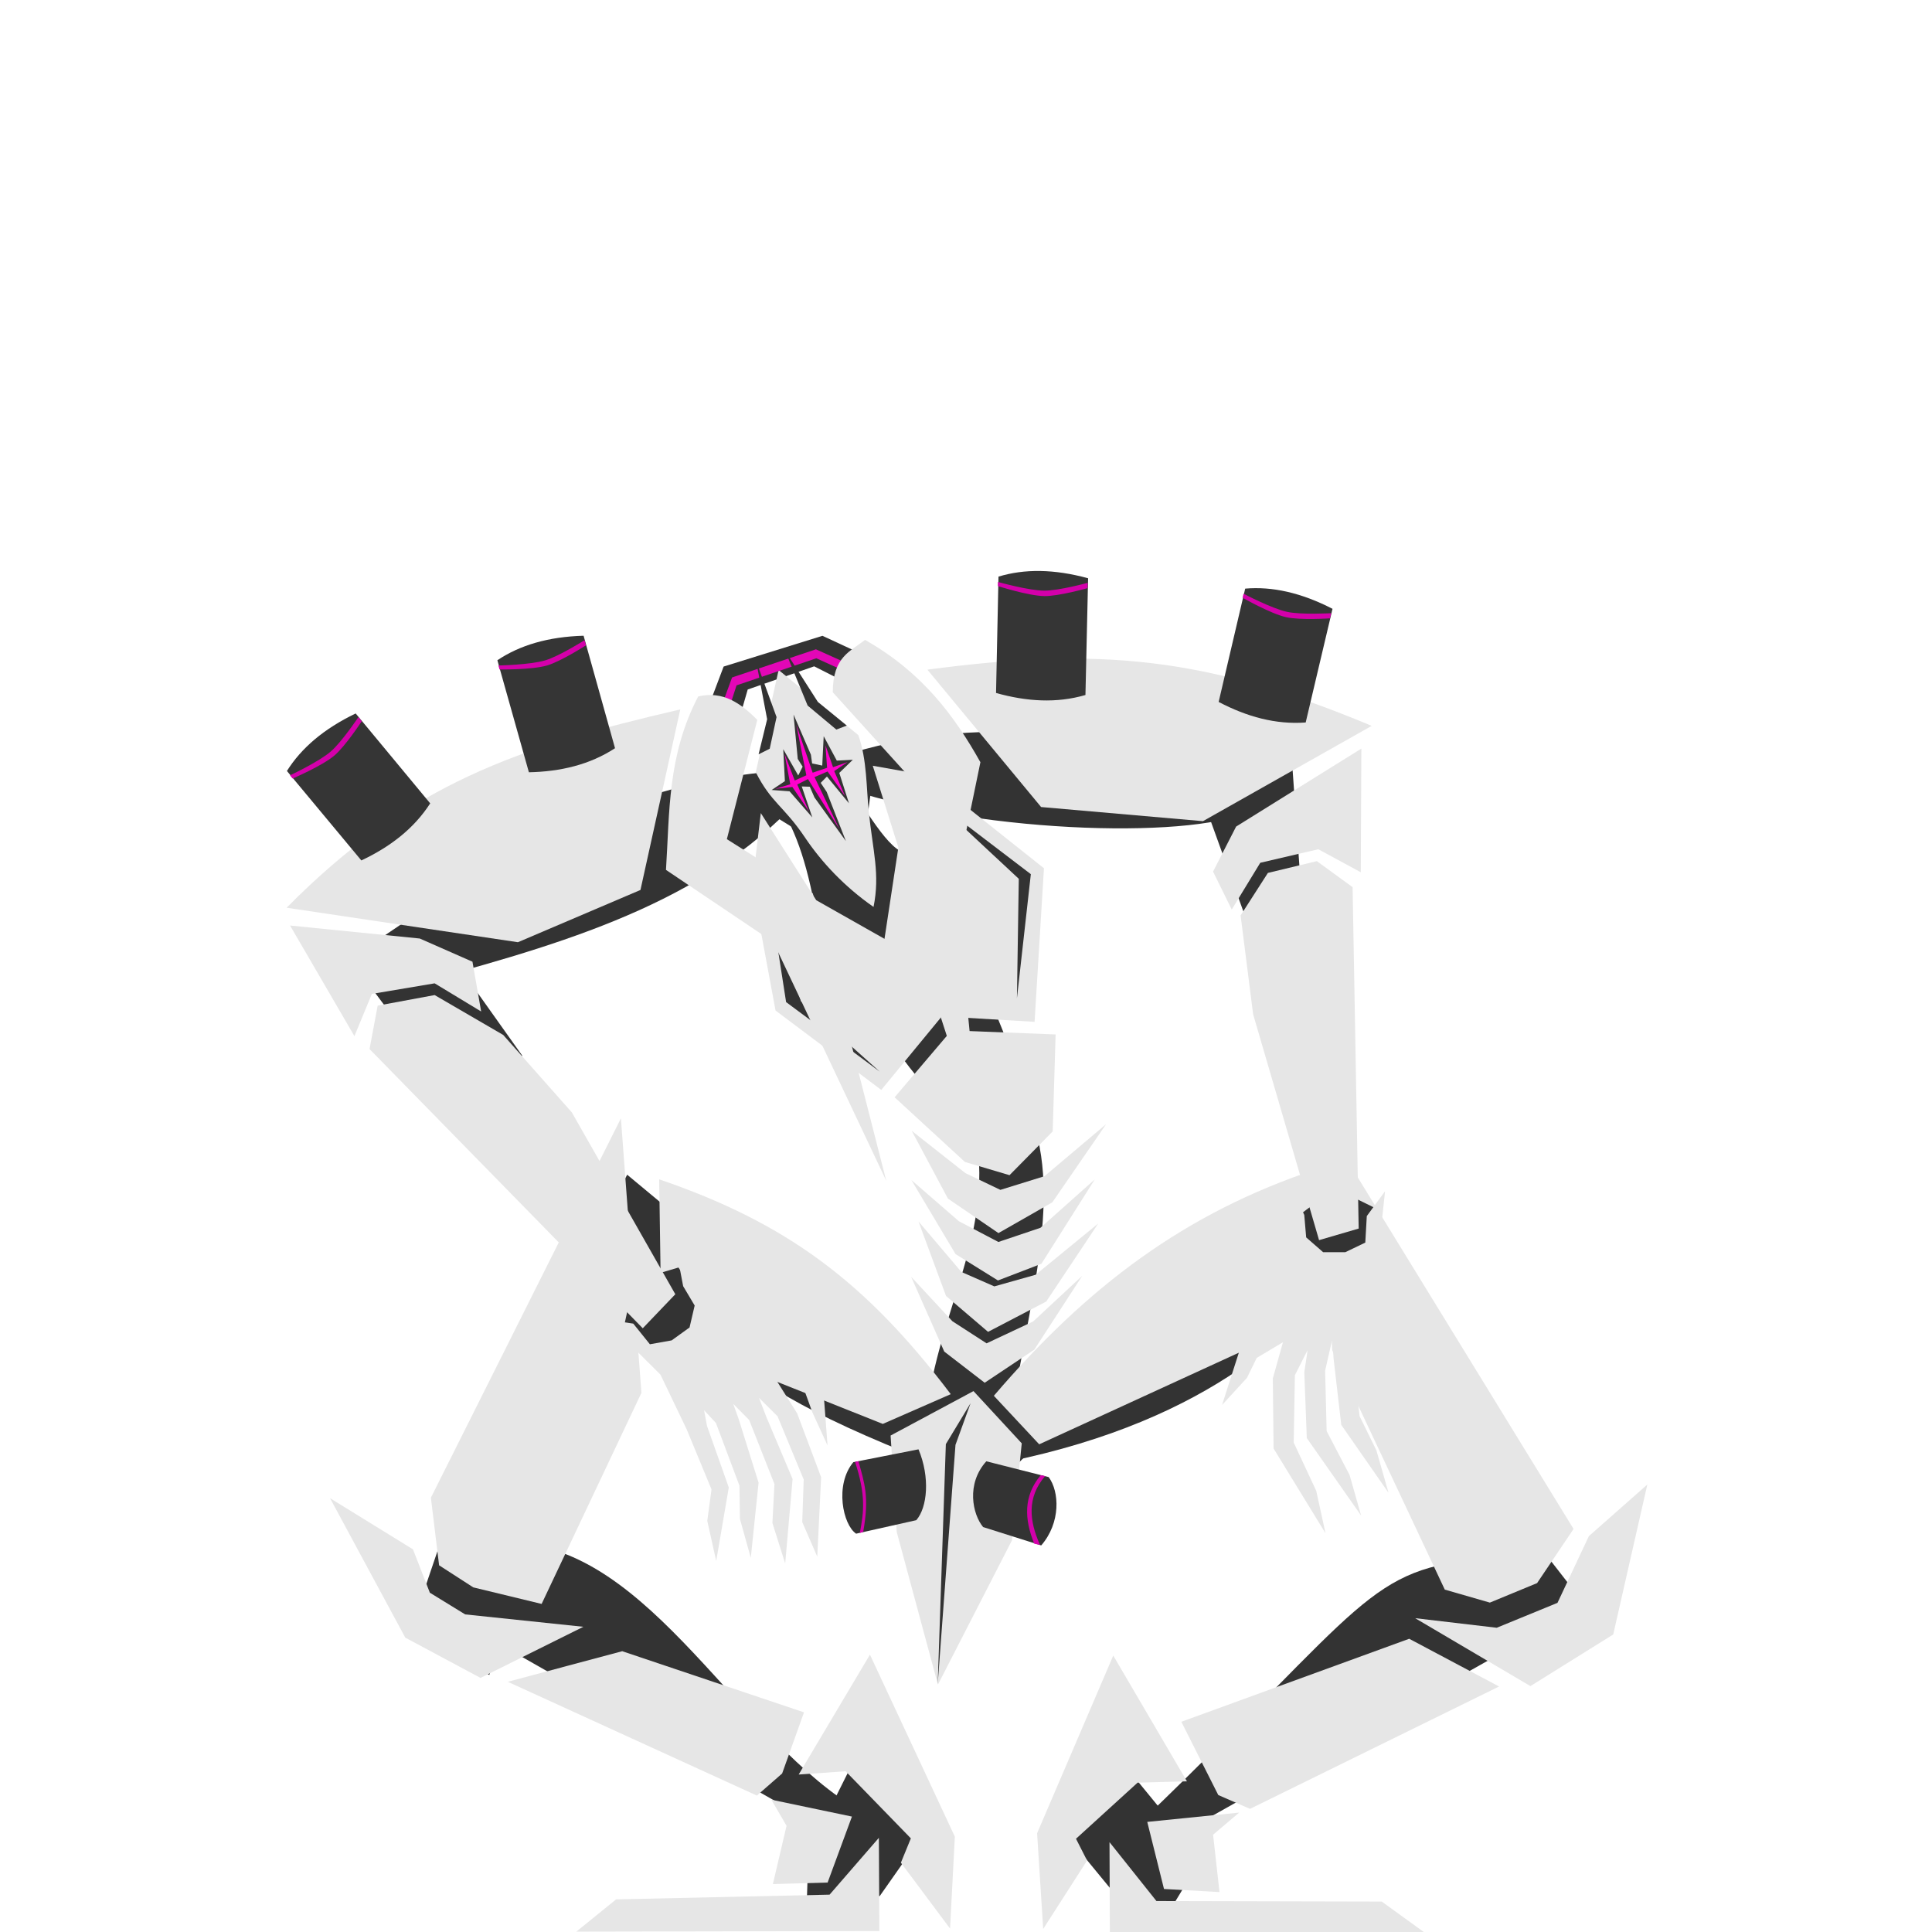
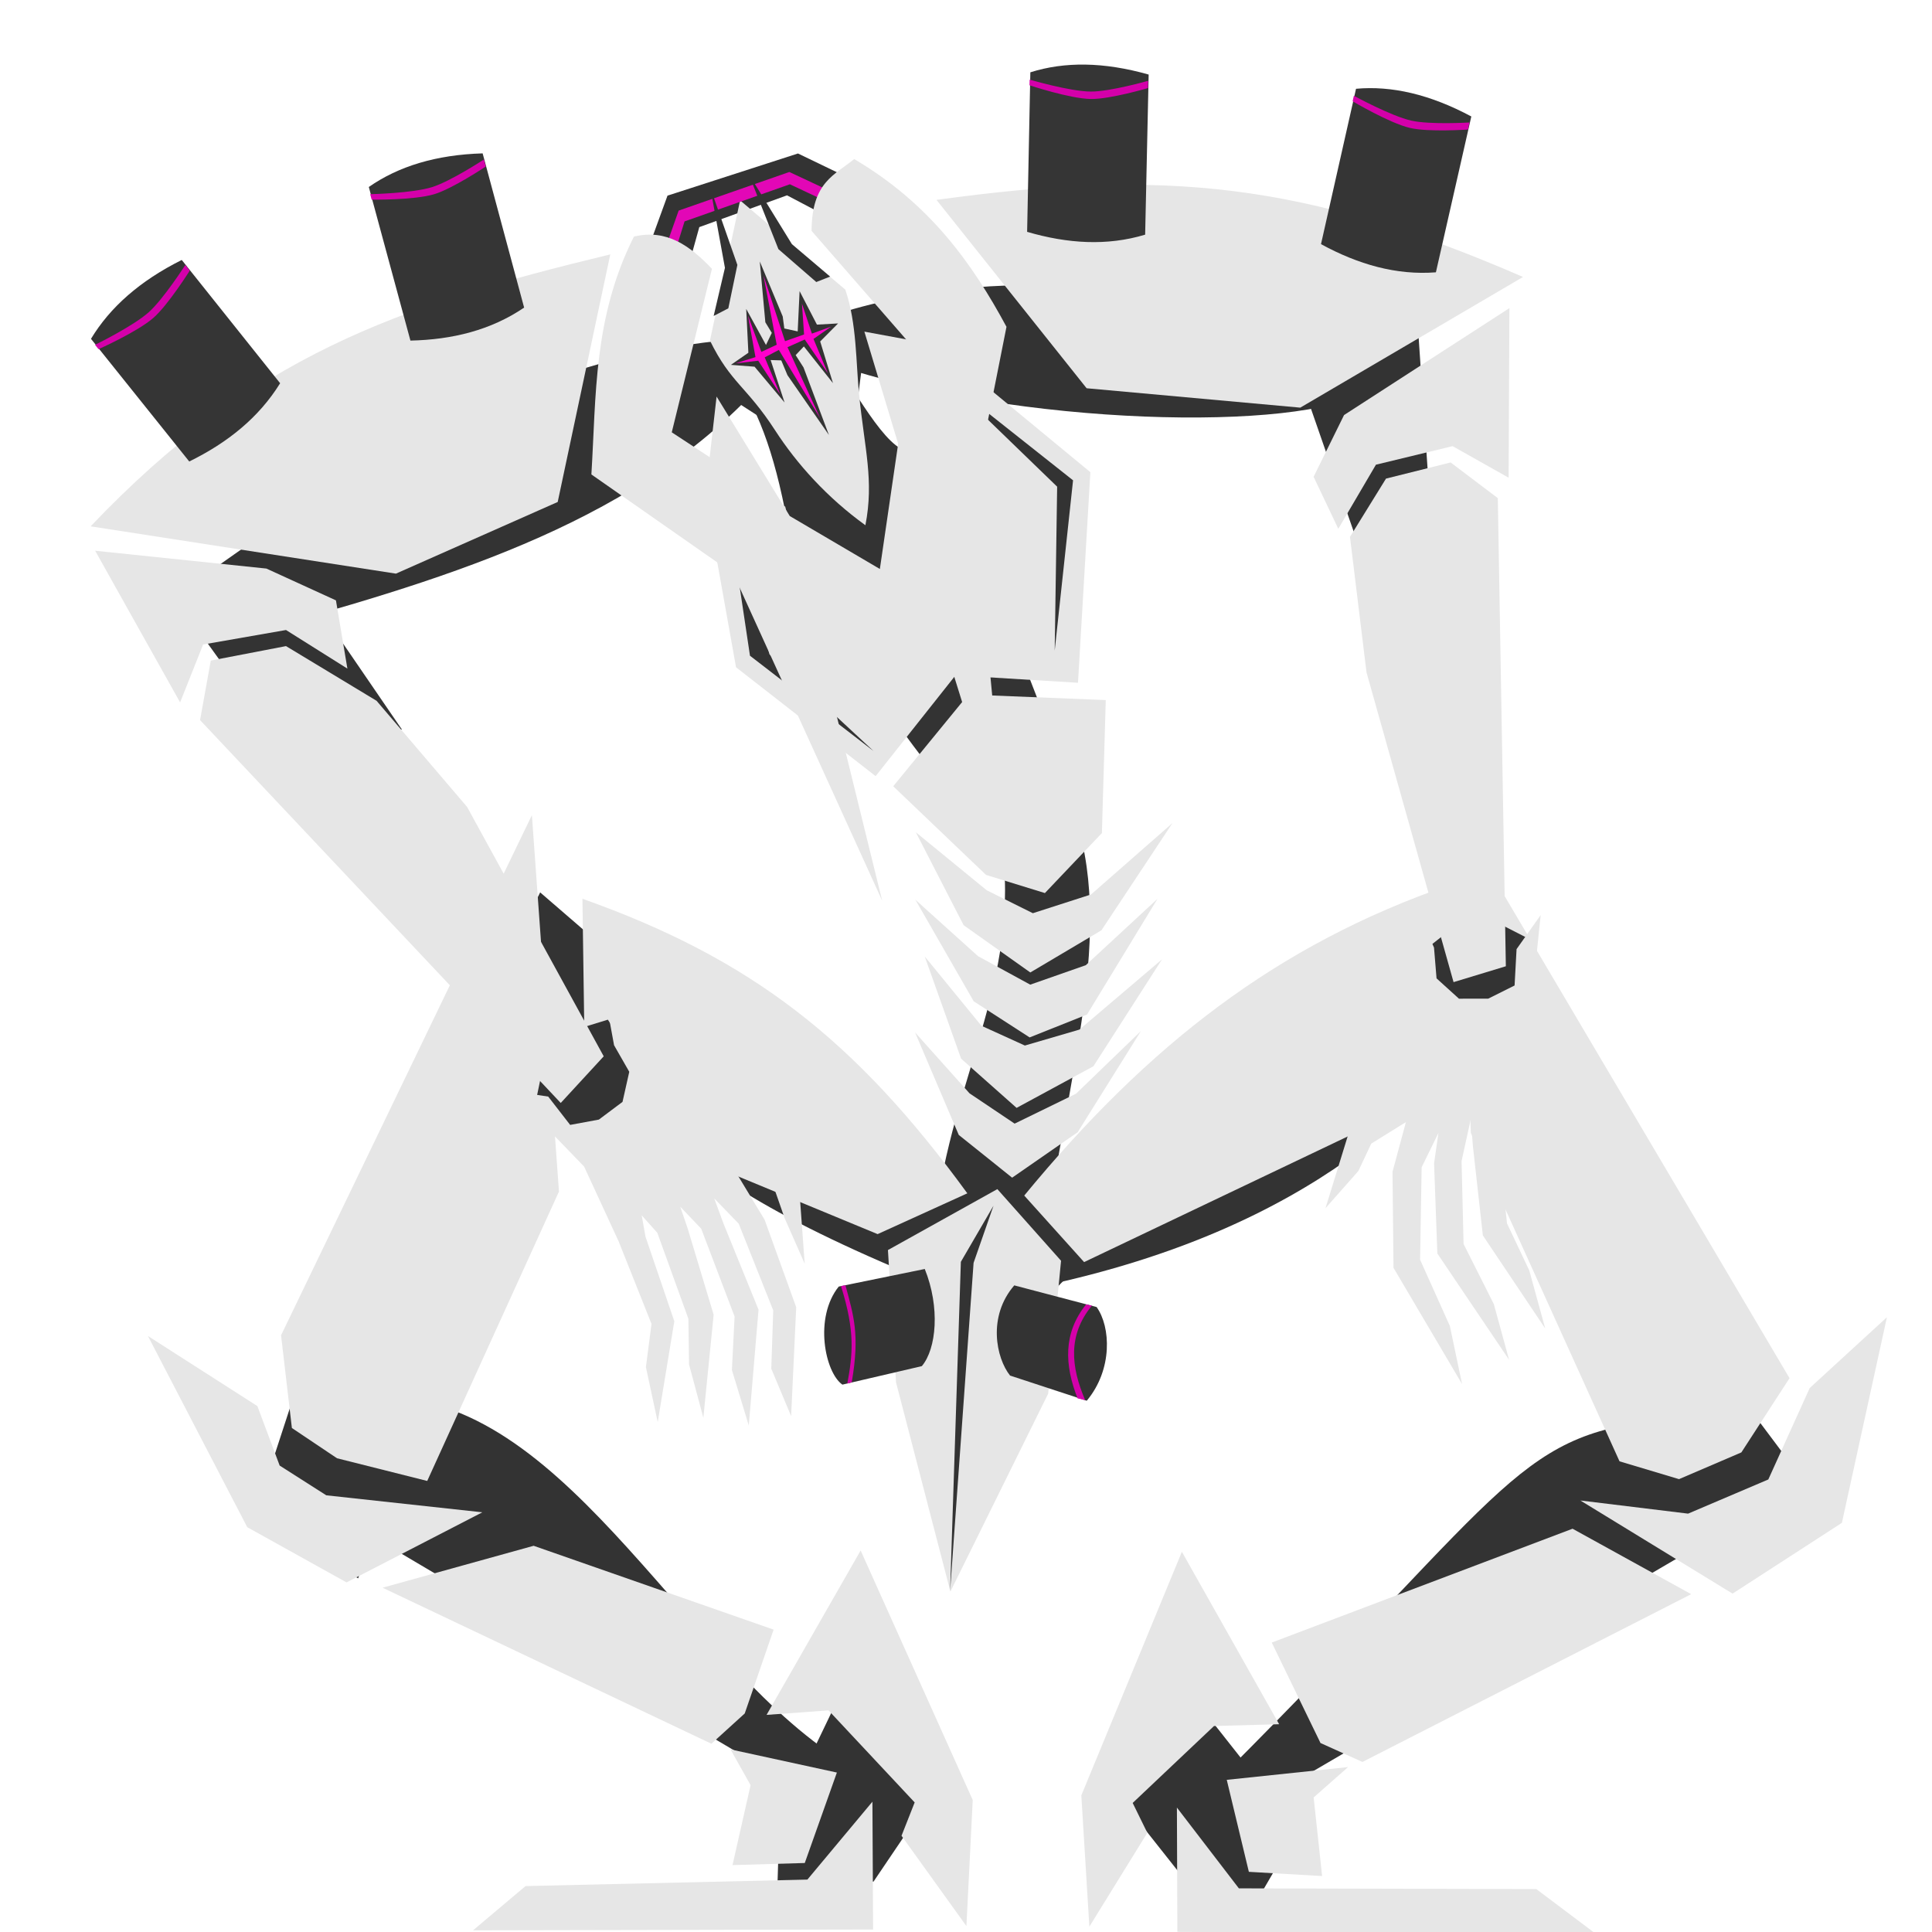
<svg xmlns="http://www.w3.org/2000/svg" width="1000mm" height="1000mm" viewBox="0 0 1000 1000" version="1.1" id="svg1">
  <defs id="defs1" />
  <g id="layer1" transform="translate(99.08821)">
-     <path style="fill:#333333;stroke-width:0.752" d="m 311.026,368.335 -17.452,49.012 52.708,32.758 7.469,-56 z" id="path1" />
-     <path style="fill:#333333;stroke-width:0.752" d="m 225.529,608.018 -22.921,44.584 37.602,27.549 22.575,-41.154 z" id="path1-0" />
-     <path style="fill:#333333;stroke-width:0.752" d="m 587.177,615.711 -22.921,44.584 37.602,27.549 22.575,-41.154 z" id="path1-0-9" />
-     <path style="fill:#333333;stroke-width:0.752" d="m 412.681,700.235 -49.186,32.911 27.874,59.975 55.325,-54.125 z" id="path1-9" />
-     <path style="fill:#333333;stroke-width:0.752" d="m 401.481,529.924 -16.789,46.131 37.602,27.549 22.575,-41.154 z" id="path1-7" />
-     <path style="fill:#333333;stroke-width:0.752" d="m 300.091,410.455 c 10.506,14.377 17.044,30.314 22.416,58.158 20.179,45.983 47.86,86.907 73.58,111.117 l 33.158,-19.74 C 417.963,524.532 405.138,494.24 366.87,440.491 356.657,434.796 344.125,410.05 331.127,393.317 Z" id="path2" />
-     <path style="fill:#333333;stroke-width:0.752" d="m 511.738,381.111 40.441,111.974 21.672,-39.677 -4.197,-59.213 z" id="path1-7-3" />
-     <path style="fill:#333333;stroke-width:0.752" d="m 340.459,408.593 c 71.631,23.73 183.863,25.598 208.272,10.419 l 1.313,-17.381 c -72.77,-22.207 -144.062,-33.115 -214.585,-9.966 z" id="path2-8" />
-     <path style="fill:#333333;stroke-width:0.752" d="m 129.063,797.802 -16.131,47.516 41.228,21.631 16.292,-44.072 z" id="path1-04" />
-     <path style="fill:#333333;stroke-width:0.752" d="m 341.532,914.008 -22.19,44.486 -0.756,23.773 37.656,-0.845 23.648,-33.686 z" id="path1-7-6" />
-     <path style="fill:#333333;stroke-width:0.752" d="m 155.09,848.496 184.415,104.997 7.703,-15.602 C 283.767,902.092 237.861,799.978 165.242,798.584 Z" id="path2-03" />
-     <path style="fill:#333333;stroke-width:0.752" d="m 405.151,582.217 c 11.605,55.44 -18.143,93.268 -25.019,151.194 l 43.482,6.9 c 7.884,-62.104 28.282,-118.342 10.4,-164.351 z" id="path2-0" />
-     <path style="fill:#333333;stroke-width:0.752" d="M 234.329,641.843 129.217,827.328 l 15.417,7.863 107.108,-191.545 z" id="path2-0-3" />
-     <path style="fill:#333333;stroke-width:0.755" d="m 598.809,648.214 106.129,185.485 -15.566,7.863 -108.145,-191.545 z" id="path2-0-3-8" />
-     <path style="fill:#333333;stroke-width:0.752" d="M 412.17,749.482 C 305.525,635.409 288.293,670.624 231.631,637.837 l -8.256,15.312 c 56.781,36.816 30.76,57.929 186.481,113.843 z" id="path2-0-9" />
-     <path style="fill:#333333;stroke-width:0.752" d="m 581.1,648.852 c -62.839,30.628 -128.967,22.882 -188.885,96.567 l 8.59,15.123 C 516.823,742.118 567.788,693.595 594.66,660.022 Z" id="path2-0-9-7" />
-     <path style="fill:#333333;stroke-width:0.752" d="m 451.073,947.613 31.779,38.656 25.379,-0.421 14.402,-23.812 -33.623,-41.033 z" id="path1-4" />
-     <path style="fill:#333333;stroke-width:0.752" d="m 659.747,829.076 31.78,38.656 39.781,-24.233 -28.784,-37 z" id="path1-7-1" />
-     <path style="fill:#333333;stroke-width:0.752" d="M 507.512,951.618 692.425,847.517 670.449,806.758 c -62.076,4.805 -62.094,23.58 -176.928,134.245 z" id="path2-3" />
-     <path style="fill:#e6e6e6;stroke-width:0.752" d="M 355.808,951.258 330.307,980.667 219.802,983.118 199.216,999.812 356.07,999.51 Z" id="path3" />
-     <path style="fill:#e6e6e6;stroke-width:0.752" d="m 341.872,940.258 -12.591,34.146 -28.329,0.794 7.082,-30.176 -7.869,-13.5 z" id="path4" />
-     <path style="fill:#e6e6e6;stroke-width:0.752" d="m 372.371,951.535 -5.156,12.591 25.444,34.092 2.479,-47.574 -43.95,-94.203 -36.881,62.053 24.291,-1.702 z" id="path5" />
-     <path style="fill:#e6e6e6;stroke-width:0.752" d="m 317.067,886.31 -11.326,31.649 -13.068,11.429 -128.937,-58.902 59.241,-15.824 21.872,7.357 z" id="path6" />
-     <path style="fill:#e6e6e6;stroke-width:0.752" d="m 202.863,842.023 -53.241,26.462 -38.937,-20.849 -38.937,-72.169 42.911,26.462 8.741,22.453 18.277,11.226 z" id="path7" />
-     <path style="fill:#e6e6e6;stroke-width:0.752" d="m 123.942,775.211 4.245,34.986 17.689,11.424 35.378,8.568 51.651,-109.241 -10.613,-142.085 z" id="path8" />
-     <path style="fill:#e6e6e6;stroke-width:0.752" d="m 242.107,610.424 1.198,80.976 114.541,45.613 35.172,-15.398 C 349.023,663.489 307.968,632.909 242.107,610.424 Z" id="path9" />
-     <path style="fill:#e6e6e6;stroke-width:0.752" d="m 404.787,720.028 -42.898,23.002 3.169,49.92 21.32,79.004 38.325,-74.696 5.063,-50.188 z" id="path10" />
-     <path style="fill:#e6e6e6;stroke-width:0.752" d="m 438.8,747.574 -23.473,-25.114 c 48.424,-56.649 99.066,-94.749 166.907,-117.251 l 0.953,76.11 z" id="path11" />
-     <path style="fill:#e6e6e6;stroke-width:0.752" d="m 586.191,580.919 4.243,117.891 58.294,123.968 23.33,6.726 24.441,-10.09 18.886,-28.027 z" id="path12" />
-     <path style="fill:#e6e6e6;stroke-width:0.752" d="m 633.387,837.566 42.226,4.959 31.453,-12.894 16.242,-34.528 30.262,-26.72 -17.653,77.617 -42.871,26.72 z" id="path13" />
-     <path style="fill:#e6e6e6;stroke-width:0.752" d="m 676.831,872.927 -46.516,-24.705 -117.943,42.969 19.116,37.921 16.437,7.15 z" id="path14" />
-     <path style="fill:#e6e6e6;stroke-width:0.752" d="m 475.368,1000.395 -0.18,-46.908 24.295,30.488 116.61,0.266 24.059,17.421 z" id="path15" />
-     <path style="fill:#e6e6e6;stroke-width:0.752" d="m 503.397,977.735 28.724,1.594 -3.322,-29.672 13.501,-11.458 -47.566,4.814 z" id="path16" />
-     <path style="fill:#e6e6e6;stroke-width:0.752" d="m 463.589,963.005 -22.726,35.422 -3.151,-49.541 39.424,-91.956 38.133,65.086 -25.534,0.676 -31.892,29.042 z" id="path17" />
-     <path style="fill:#333333;stroke-width:0.752" d="m 614.473,626.17 -22.685,-11.157 -19.787,15.006 3.528,49.763 36.713,-1.563 z" id="path1-7-5" />
-     <path style="fill:#333333;stroke-width:0.752" d="m 553.713,440.188 34.647,210.791 16.873,-3.734 -36.894,-216.761 z" id="path2-4" />
-     <path style="fill:#333333;stroke-width:0.752" d="M 171.36,546.579 118.232,471.853 81.991,496.389 114.648,540.122 Z" id="path1-7-5-9" />
-     <path style="fill:#333333;stroke-width:0.752" d="m 304.078,399.056 c -106.182,8.041 -175.763,69.898 -190.439,93.479 l 9.292,14.695 c 76.981,-20.658 148.132,-43.07 195.217,-97.666 z" id="path2-4-5" />
-     <path style="fill:#333333;stroke-width:0.752" d="m 252.077,656.066 -23.055,6.824 -5.523,25.525 40.452,41.265 21.79,-23.829 z" id="path1-7-5-9-7" />
-     <path style="fill:#333333;stroke-width:0.752" d="M 106.455,525.597 239.644,691.703 252.495,680.056 114.433,509.875 Z" id="path2-4-5-5" />
-     <path style="fill:#e6e6e6;stroke-width:0.752" d="m 410.584,715.709 -20.929,-16.139 -17.127,-38.684 21.343,22.982 17.692,11.438 24.092,-11.311 25.415,-23.626 -24.795,38.19 z" id="path18" />
-     <path style="fill:#e6e6e6;stroke-width:0.769" d="m 417.709,638.245 -26.142,-17.844 -18.741,-35.08 27.792,21.899 18.09,8.656 22.831,-7.083 31.895,-26.925 -27.839,40.457 z" id="path18-0" />
-     <path style="fill:#e6e6e6;stroke-width:0.752" d="m 423.431,608.272 -23.08,-6.855 -36.387,-33.46 29.434,-34.628 53.897,2.095 -1.514,50.196 z" id="path28" />
-     <path style="fill:#e6e6e6;stroke-width:0.752" d="m 412.328,689.362 -21.753,-18.58 -14.258,-38.568 22.213,26.149 17.043,7.466 21.379,-6.013 32.392,-26.52 -26.898,40.363 z" id="path18-8" />
-     <path style="fill:#333333;fill-opacity:1;stroke-width:1" d="m 266.121,369.723 16.477,5.643 5.332,-18.479 34.394,-11.993 17.38,8.803 8.803,-14.446 -21.894,-10.157 -51.152,15.915 z" id="path42" />
-     <path style="fill:#e6e6e6;stroke-width:0.752" d="m 303.922,346.793 41.243,33.684 c 4.538,12.598 4.169,27.705 5.409,39.567 2.156,20.615 5.908,32.424 2.479,49.381 -15.009,-10.433 -26.864,-23.126 -35.394,-35.811 -11.215,-16.676 -17.389,-17.814 -25.557,-33.9 z" id="path27" />
-     <path style="fill:#e6e6e6;stroke-width:0.752" d="m 417.45,662.762 -21.933,-13.636 -22.868,-38.339 24.553,21.306 20.475,10.751 21.774,-7.34 28.114,-25.046 -27.618,43.67 z" id="path18-8-2" />
-     <path style="fill:#e207b6;fill-opacity:1;stroke-width:1" d="m 274.531,365.118 5.3,-14.463 43.39,-14.574 17.665,7.949 -2.098,3.643 -15.347,-6.956 -41.292,14.022 -3.864,11.924 z" id="path43" />
-     <path style="fill:#e6e6e6;stroke-width:0.752" d="m 294.707,420.848 -4.415,37.312 12.04,64.887 54.726,41.089 31.334,-38.066 48.015,2.82 4.853,-79.485 -60.461,-48.048 -28.146,-5.012 13.245,42.324 -7.174,47.274 -35.32,-19.986 z" id="path29" />
-     <path style="fill:#333333;fill-opacity:1;stroke-width:1" d="m 427.273,516.765 0.96,-61.897 -42.224,-39.345 48.462,36.946 z" id="path45" />
-     <path style="fill:#333333;fill-opacity:1;stroke-width:1" d="m 356.26,554.671 -48.462,-35.986 -10.076,-64.776 17.753,64.296 z" id="path46" />
-     <path style="fill:#e6e6e6;stroke-width:0.752" d="m 292.889,372.625 -15.756,61.729 44.489,28.059 38.001,148.71 -58.391,-123.458 -55.611,-37.411 c 1.91,-29.737 0.741,-59.312 16.683,-89.787 12.883,-3.003 22.106,3.602 30.586,12.159 z" id="path19" />
-     <path style="fill:#e6e6e6;stroke-width:0.752" d="m 408.368,394.526 -13.035,63.268 12.891,131.603 -43.688,-134.862 11.911,-47.033 -44.489,-49.179 c 0.003,-18.569 9.314,-21.182 16.683,-27.123 29.541,16.731 46.275,39.283 59.726,63.327 z" id="path20" />
-     <path style="fill:#e6e6e6;stroke-width:0.752" d="M 253.027,367.187 232.413,460.646 168.981,487.694 49.274,469.841 C 112.766,405.603 169.066,386.662 253.027,367.187 Z" id="path21" />
-     <path style="fill:#e6e6e6;stroke-width:0.752" d="m 380.929,346.614 58.854,71.101 83.773,7.319 87.342,-49.327 C 524.976,339.782 469.84,334.82 380.929,346.614 Z" id="path22" />
-     <path style="fill:#e6e6e6;stroke-width:0.752" d="m 149.955,523.548 -24.071,-14.574 -32.496,5.465 -9.027,21.861 -33.313,-57.248 67.141,6.728 27.273,12.005 z" id="path23" />
-     <path style="fill:#e6e6e6;stroke-width:0.752" d="m 538.466,470.775 14.758,-24.205 30.052,-7 21.973,11.911 0.303,-64.009 -64.829,40.36 -11.938,23.307 z" id="path23-7" />
-     <path style="fill:#e6e6e6;stroke-width:0.752" d="m 125.884,515.047 -29.487,5.465 -4.212,22.468 141.417,144.527 16.85,-17.61 -53.558,-94.124 -35.505,-40.079 z" id="path24" />
-     <path style="fill:#e6e6e6;stroke-width:0.752" d="m 601.011,459.196 3.151,176.706 -20.503,5.991 -34.136,-116.95 -6.478,-51.122 14.127,-22.001 25.338,-6.094 z" id="path25" />
-     <path style="fill:#e6e6e6;stroke-width:0.752" d="m 228.685,685.096 8.609,10.692 11.257,-2.005 9.271,-6.682 2.649,-11.36 -5.96,-10.023 -3.311,-17.374 24.905,40.359 14.659,10.586 36.08,17.042 2.408,31.854 -7.893,-17.257 -3.845,-10.611 -15.792,-7.542 11.814,18.804 12.39,33.044 -1.995,41.094 -7.78,-17.894 0.76,-22.037 -13.532,-32.711 -9.6,-9.544 3.698,9.655 13.678,32.36 -3.827,43.708 -6.617,-20.942 1.059,-20.176 -13.088,-33.16 -8.237,-8.323 2.856,8.01 10.253,32.767 -4.038,38.909 -5.616,-20.15 -0.249,-17.198 -12.181,-32.468 -6.129,-6.603 1.485,8.05 11.306,31.94 -6.512,38.054 -4.627,-20.758 2.197,-16.289 -12.882,-31.15 -13.54,-28.25 -28.644,-28.532 z" id="path26" />
-     <path style="fill:#e6e6e6;stroke-width:0.753" d="m 608.36,629.437 -0.775,13.727 -10.347,4.972 -11.459,0.01 -8.792,-7.67 -0.994,-11.631 -7.445,-16.046 1.922,39.797 -4.43,24.757 -22.841,19.449 -9.75,30.422 12.891,-14.053 5.045,-10.316 13.595,-8.128 -5.259,18.774 0.391,36.235 26.882,43.885 -4.794,-21.954 -11.668,-24.998 0.611,-34.884 6.593,-12.982 -1.719,11.501 1.287,34.029 28.122,40.12 -5.976,-21.011 -11.866,-22.706 -0.789,-31.287 3.634,-15.928 0.801,10.188 3.914,33.797 24.462,35.149 -6.26,-21.922 -8.74,-17.788 -3.434,-32.295 3.477,-13.331 1.942,9.417 3.708,32.404 24.845,34.343 -6.887,-22.512 -8.361,-16.137 -2.134,-31.259 -3.919,-40.026 3.967,-36.965 z" id="path26-80" />
-     <path style="fill:#333333;stroke-width:0.901" d="m 300.315,408.89 6.853,-4.577 -0.847,-16.535 7.751,13.606 2.277,-4.564 -2.526,-4.003 -2.176,-22.953 8.986,20.754 0.629,4.542 5.243,1.098 0.749,-15.203 6.793,12.645 8.288,-0.448 -7.013,6.803 5.014,15.734 -11.405,-13.859 -3.221,3.282 3.08,4.643 9.957,25.501 -16.26,-22.581 -2.422,-5.574 -4.166,-0.129 5.459,16.019 -11.765,-13.51 z" id="path30-5" />
-     <path style="fill:#ff00cc;stroke-width:0.769" d="m 302.211,408.297 7.742,-2.335 -2.94,-15.661 5.256,13.696 6.008,-2.709 -5.175,-26.094 8.443,24.747 7.462,-2.528 -0.822,-11.596 3.891,11.273 7.521,-2.629 -6.901,4.639 5.601,12.909 -9.036,-12.698 -6.753,2.91 12.812,26.808 -16.202,-25.779 -5.542,2.8 6.026,13.91 -8.567,-12.641 z" id="path30" />
-     <path style="fill:#333333;stroke-width:1.064" d="m 411.426,756.364 32.269,8.17 c 5.552,7.413 6.398,23.579 -3.856,35.375 l -30.072,-9.504 c -5.473,-6.611 -8.878,-22.342 1.659,-34.042 z" id="path35" />
-     <path style="fill:#333333;stroke-width:1.101" d="m 376.329,750.174 -33.732,6.636 c -9.781,11.719 -5.415,32.432 1.442,37.02 l 31.137,-6.985 c 5.761,-6.571 7.209,-22.219 1.153,-36.671 z" id="path36" />
-     <path style="fill:#d400aa;fill-opacity:1;stroke-width:1.101" d="m 343.488,756.642 c 5.66,17.327 4.538,25.869 2.484,36.774 l 1.725,-0.481 c 3.272,-18.135 0.675,-25.273 -2.469,-36.632 z" id="path37" />
-     <path style="fill:#d400aa;fill-opacity:1;stroke-width:1.087" d="m 441.852,764.022 c -9.527,11.123 -8.197,23.202 -2.628,35.656 l -2.977,-0.659 c -5.185,-12.657 -5.677,-24.698 3.361,-35.489 z" id="path38" />
-     <path style="fill:#333333;stroke-width:1" d="m 390.481,747.471 12.805,-21.189 -7.817,21.573 -9.197,123.737 z" id="path39" />
-     <path style="fill:#333333;fill-opacity:1;stroke-width:1" d="m 299.312,387.549 3.543,-16.388 -10.63,-29.232 5.758,30.34 -4.429,18.159 z" id="path40" />
-     <path style="fill:#333333;fill-opacity:1;stroke-width:1" d="m 339.217,375.564 -14.979,-12.24 -16.959,-26.505 11.667,28.388 14.843,12.412 z" id="path41" />
-     <path style="fill:#333333;fill-opacity:0.987;stroke-width:1" d="m 49.42,399.06 38.527,46.304 c 14.882,-7.024 27.207,-16.451 35.635,-29.54 L 85.006,369.288 c -16.443,7.905 -28.143,17.901 -35.586,29.771 z" id="path47" />
-     <path style="fill:#d400aa;fill-opacity:1;stroke-width:1" d="m 51.018,401.322 c 0,0 14.9,-7.004 21.06,-12.313 5.772,-4.974 14.325,-17.812 14.325,-17.812 l 1.75,2.111 c 0,0 -8.44,12.919 -14.191,17.78 -6.321,5.343 -21.583,11.875 -21.583,11.875 z" id="path48" />
-     <path style="fill:#333333;fill-opacity:0.987;stroke-width:1" d="m 158.351,341.743 16.317,57.984 c 16.453,-0.351 31.549,-3.938 44.579,-12.457 l -16.268,-58.215 c -18.238,0.519 -32.994,4.88 -44.629,12.688 z" id="path47-9" />
-     <path style="fill:#d400aa;fill-opacity:1;stroke-width:1" d="m 158.889,344.459 c 0,0 16.461,-0.326 24.249,-2.663 7.297,-2.19 20.339,-10.429 20.339,-10.429 l 0.738,2.641 c 0,0 -12.972,8.359 -20.204,10.455 -7.949,2.304 -24.549,2.05 -24.549,2.05 z" id="path48-0" />
-     <path style="fill:#333333;fill-opacity:0.987;stroke-width:1" d="m 417.724,298.457 -1.262,60.223 c 15.843,4.452 31.33,5.413 46.275,1.054 l 1.377,-60.429 c -17.599,-4.81 -32.987,-4.932 -46.389,-0.848 z" id="path47-9-9" />
-     <path style="fill:#d400aa;fill-opacity:1;stroke-width:1" d="m 417.448,301.213 c 0,0 15.843,4.479 23.975,4.508 7.619,0.028 22.494,-4.059 22.494,-4.059 l -0.062,2.742 c 0,0 -14.843,4.223 -22.372,4.124 -8.276,-0.109 -24.083,-5.182 -24.083,-5.182 z" id="path48-0-7" />
-     <path style="fill:#333333;fill-opacity:0.987;stroke-width:1" d="M 545.416,304.669 531.684,363.319 c 14.574,7.643 29.525,11.797 45.049,10.634 l 13.886,-58.828 c -16.218,-8.358 -31.245,-11.67 -45.204,-10.456 z" id="path47-9-9-8" />
-     <path style="fill:#d400aa;fill-opacity:1;stroke-width:1" d="m 544.574,307.307 c 0,0 14.569,7.669 22.518,9.385 7.447,1.608 22.847,0.697 22.847,0.697 l -0.63,2.669 c 0,0 -15.396,1.051 -22.741,-0.609 -8.073,-1.824 -22.483,-10.067 -22.483,-10.067 z" id="path48-0-7-6" />
+     <path style="fill:#333333;stroke-width:1.011" d="m 293.361,133.248 -23.039,67.204 69.582,44.918 9.86,-76.787 z" id="path1" />
+     <path style="fill:#333333;stroke-width:1.011" d="m 180.493,461.899 -30.259,61.133 49.639,37.775 29.802,-56.431 z" id="path1-0" />
+     <path style="fill:#333333;stroke-width:1.011" d="m 657.917,472.448 -30.259,61.133 49.639,37.775 29.802,-56.431 z" id="path1-0-9" />
+     <path style="fill:#333333;stroke-width:1.011" d="m 427.559,588.347 -64.933,45.127 36.797,82.237 73.037,-74.216 z" id="path1-9" />
+     <path style="fill:#333333;stroke-width:1.011" d="m 412.774,354.818 -22.164,63.254 49.639,37.775 29.802,-56.431 z" id="path1-7" />
+     <path style="fill:#333333;stroke-width:1.011" d="m 278.924,191.002 c 13.869,19.714 22.5,41.567 29.592,79.746 26.64,63.052 63.182,119.166 97.135,152.363 l 43.773,-27.067 c -14.893,-48.621 -31.823,-90.157 -82.343,-163.858 -13.482,-7.809 -30.026,-41.74 -47.186,-64.684 z" id="path2" />
+     <path style="fill:#333333;stroke-width:1.011" d="m 558.327,150.766 53.388,153.539 28.61,-54.406 -5.541,-81.192 z" id="path1-7-3" />
+     <path style="fill:#333333;stroke-width:1.011" d="m 332.216,188.449 c 94.563,32.539 242.725,35.099 274.947,14.286 l 1.734,-23.833 C 512.831,148.453 418.717,133.496 325.617,165.238 Z" id="path2-8" />
+     <path style="fill:#333333;stroke-width:1.011" d="m 53.145,722.13 -21.295,65.153 54.426,29.66 21.507,-60.432 z" id="path1-04" />
+     <path style="fill:#333333;stroke-width:1.011" d="m 333.633,881.471 -29.293,61 -0.998,32.598 49.711,-1.158 31.219,-46.191 z" id="path1-7-6" />
+     <path style="fill:#333333;stroke-width:1.011" d="m 87.503,791.642 243.453,143.971 10.169,-21.394 C 257.375,865.132 196.773,725.113 100.906,723.203 Z" id="path2-03" />
+     <path style="fill:#333333;stroke-width:1.011" d="m 417.618,426.521 c 15.32,76.019 -23.952,127.889 -33.029,207.317 l 57.402,9.461 c 10.408,-85.157 37.336,-162.27 13.729,-225.357 z" id="path2-0" />
+     <path style="fill:#333333;stroke-width:1.011" d="M 192.11,508.28 53.348,762.616 73.7,773.398 215.097,510.752 Z" id="path2-0-3" />
+     <path style="fill:#333333;stroke-width:1.016" d="M 673.274,517.015 813.379,771.351 792.829,782.133 650.064,519.487 Z" id="path2-0-3-8" />
+     <path style="fill:#333333;stroke-width:1.011" d="M 426.884,655.874 C 286.099,499.458 263.35,547.744 188.549,502.787 l -10.899,20.995 c 74.959,50.482 40.607,79.431 246.181,156.101 z" id="path2-0-9" />
+     <path style="fill:#333333;stroke-width:1.011" d="m 649.896,517.891 c -82.956,41.997 -170.254,31.376 -249.353,132.412 l 11.339,20.737 C 565.041,645.777 632.322,579.242 667.797,533.207 Z" id="path2-0-9-7" />
+     <path style="fill:#333333;stroke-width:1.011" d="m 478.241,927.55 41.953,53.005 33.504,-0.577 19.012,-32.651 -44.387,-56.264 z" id="path1-4" />
+     <path style="fill:#333333;stroke-width:1.011" d="m 753.719,765.013 41.953,53.005 52.516,-33.228 -37.998,-50.734 z" id="path1-7-1" />
+     <path style="fill:#333333;stroke-width:1.011" d="m 552.749,933.042 244.11,-142.743 -29.011,-55.889 c -81.948,6.588 -81.973,32.333 -233.57,184.076 z" id="path2-3" />
+     <path style="fill:#e6e6e6;stroke-width:1.011" d="m 352.479,932.548 -33.665,40.326 -145.882,3.361 -27.175,22.891 207.068,-0.414 z" id="path3" />
+     <path style="fill:#e6e6e6;stroke-width:1.011" d="m 334.081,917.465 -16.622,46.821 -37.399,1.089 9.35,-41.377 -10.389,-18.511 z" id="path4" />
+     <path style="fill:#e6e6e6;stroke-width:1.011" d="m 374.344,932.928 -6.807,17.264 33.59,46.746 3.273,-65.234 -58.019,-129.171 -48.689,85.087 32.067,-2.333 z" id="path5" />
+     <path style="fill:#e6e6e6;stroke-width:1.011" d="m 301.335,843.492 -14.951,43.396 -17.251,15.671 -170.215,-80.766 78.207,-21.698 28.874,10.088 z" id="path6" />
+     <path style="fill:#e6e6e6;stroke-width:1.011" d="m 150.57,782.765 -70.285,36.285 -51.403,-28.588 -51.403,-98.958 56.648,36.284 11.539,30.787 24.128,15.393 z" id="path7" />
+     <path style="fill:#e6e6e6;stroke-width:1.011" d="m 46.384,691.153 5.604,47.972 23.352,15.664 46.703,11.748 68.187,-149.791 -14.011,-194.826 z" id="path8" />
+     <path style="fill:#e6e6e6;stroke-width:1.011" d="m 202.377,465.199 1.581,111.035 151.209,62.544 46.432,-21.113 C 343.522,537.961 289.324,496.03 202.377,465.199 Z" id="path9" />
+     <path style="fill:#e6e6e6;stroke-width:1.011" d="m 417.137,615.487 -56.631,31.54 4.183,68.45 28.145,108.33 50.594,-102.423 6.684,-68.818 z" id="path10" />
+     <path style="fill:#e6e6e6;stroke-width:1.011" d="M 462.04,653.258 431.052,618.822 C 494.978,541.146 561.833,488.902 651.393,458.048 l 1.258,104.362 z" id="path11" />
+     <path style="fill:#e6e6e6;stroke-width:1.011" d="m 656.615,424.742 5.601,161.651 76.956,169.984 30.799,9.223 32.266,-13.835 24.933,-38.43 z" id="path12" />
+     <path style="fill:#e6e6e6;stroke-width:1.011" d="m 718.921,776.654 55.744,6.8 41.522,-17.68 21.442,-47.344 39.95,-36.639 -23.304,106.427 -56.596,36.639 z" id="path13" />
+     <path style="fill:#e6e6e6;stroke-width:1.011" d="m 776.272,825.14 -61.407,-33.875 -155.701,58.919 25.236,51.997 21.699,9.804 z" id="path14" />
+     <path style="fill:#e6e6e6;stroke-width:1.011" d="m 510.315,999.925 -0.238,-64.32 32.073,41.806 153.941,0.365 31.761,23.887 z" id="path15" />
+     <path style="fill:#e6e6e6;stroke-width:1.011" d="m 547.316,968.853 37.92,2.186 -4.386,-40.686 17.823,-15.712 -62.794,6.601 z" id="path16" />
+     <path style="fill:#e6e6e6;stroke-width:1.011" d="m 494.765,948.656 -30.001,48.571 -4.16,-67.93 52.045,-126.09 50.341,89.246 -33.709,0.927 -42.101,39.822 z" id="path17" />
+     <path style="fill:#333333;stroke-width:1.011" d="m 693.951,486.789 -29.947,-15.299 -26.121,20.577 4.657,68.234 48.466,-2.143 z" id="path1-7-5" />
+     <path style="fill:#333333;stroke-width:1.011" d="m 613.74,231.772 45.739,289.035 22.275,-5.119 -48.705,-297.222 z" id="path2-4" />
+     <path style="fill:#333333;stroke-width:1.011" d="M 108.983,377.654 38.846,275.191 -8.997,308.834 34.115,368.801 Z" id="path1-7-5-9" />
+     <path style="fill:#333333;stroke-width:1.011" d="M 284.188,175.372 C 144.014,186.398 52.158,271.216 32.783,303.55 l 12.266,20.15 C 146.675,295.374 240.604,264.643 302.763,189.781 Z" id="path2-4-5" />
+     <path style="fill:#333333;stroke-width:1.011" d="m 215.539,527.782 -30.436,9.357 -7.292,34.999 53.402,56.582 28.765,-32.675 z" id="path1-7-5-9-7" />
+     <path style="fill:#333333;stroke-width:1.011" d="M 23.298,348.884 199.126,576.648 216.092,560.677 33.831,327.326 Z" id="path2-4-5-5" />
+     <path style="fill:#e6e6e6;stroke-width:1.011" d="m 424.791,609.564 -27.629,-22.13 -22.61,-53.043 28.175,31.512 23.356,15.684 31.805,-15.509 33.551,-32.396 -32.732,52.366 z" id="path18" />
+     <path style="fill:#e6e6e6;stroke-width:1.035" d="m 434.197,503.347 -34.511,-24.468 -24.741,-48.101 36.69,30.027 23.881,11.87 30.14,-9.712 42.106,-36.92 -36.751,55.474 z" id="path18-0" />
+     <path style="fill:#e6e6e6;stroke-width:1.011" d="m 441.75,462.248 -30.469,-9.4 -48.036,-45.88 38.857,-47.482 71.152,2.873 -1.999,68.828 z" id="path28" />
+     <path style="fill:#e6e6e6;stroke-width:1.011" d="m 427.094,573.437 -28.716,-25.477 -18.823,-52.884 29.325,35.855 22.499,10.238 28.224,-8.245 42.762,-36.364 -35.509,55.345 z" id="path18-8" />
+     <path style="fill:#333333;fill-opacity:1;stroke-width:1.345" d="m 234.079,135.151 21.752,7.738 7.039,-25.338 45.405,-16.444 22.944,12.071 11.621,-19.808 -28.904,-13.928 -67.528,21.822 z" id="path42" />
+     <path style="fill:#e6e6e6;stroke-width:1.011" d="m 283.982,103.708 54.447,46.188 c 5.99,17.274 5.504,37.988 7.141,54.254 2.846,28.267 7.799,44.46 3.273,67.711 -19.814,-14.305 -35.464,-31.711 -46.725,-49.104 -14.805,-22.866 -22.956,-24.426 -33.739,-46.483 z" id="path27" />
+     <path style="fill:#e6e6e6;stroke-width:1.011" d="m 433.854,536.964 -28.954,-18.698 -30.188,-52.57 32.413,29.215 27.03,14.742 28.745,-10.064 37.115,-34.343 -36.459,59.88 z" id="path18-8-2" />
+     <path style="fill:#e207b6;fill-opacity:1;stroke-width:1.345" d="m 245.182,128.836 6.996,-19.832 57.281,-19.984 23.321,10.9 -2.769,4.996 -20.26,-9.538 -54.512,19.227 -5.101,16.35 z" id="path43" />
+     <path style="fill:#e6e6e6;stroke-width:1.011" d="m 271.817,205.253 -5.828,51.162 15.895,88.972 72.246,56.34 41.365,-52.196 63.386,3.867 6.406,-108.99 -79.817,-65.883 -37.156,-6.873 17.485,58.035 -9.471,64.821 -46.627,-27.404 z" id="path29" />
+     <path style="fill:#333333;fill-opacity:1;stroke-width:1.345" d="m 446.823,336.774 1.267,-84.872 -55.742,-53.95 63.976,50.66 z" id="path45" />
+     <path style="fill:#333333;fill-opacity:1;stroke-width:1.345" d="m 353.075,388.75 -63.976,-49.344 -13.302,-88.82 23.437,88.162 z" id="path46" />
+     <path style="fill:#e6e6e6;stroke-width:1.011" d="m 269.416,139.129 -20.801,84.642 58.731,38.474 50.166,203.911 -77.085,-169.284 -73.414,-51.298 c 2.521,-40.775 0.978,-81.328 22.024,-123.116 17.008,-4.118 29.183,4.939 40.378,16.672 z" id="path19" />
+     <path style="fill:#e6e6e6;stroke-width:1.011" d="m 421.866,169.16 -17.208,86.753 17.018,180.453 -57.674,-184.922 15.724,-64.492 -58.731,-67.434 c 0.004,-25.461 12.296,-29.044 22.024,-37.191 38.998,22.941 61.089,53.864 78.847,86.834 z" id="path20" />
+     <path style="fill:#e6e6e6;stroke-width:1.011" d="m 216.794,131.673 -27.214,128.15 -83.738,37.088 -158.03,-24.48 C 31.63,184.35 105.954,158.377 216.794,131.673 Z" id="path21" />
+     <path style="fill:#e6e6e6;stroke-width:1.011" d="m 385.642,103.463 77.696,97.494 110.591,10.036 115.304,-67.636 C 575.804,94.096 503.016,87.291 385.642,103.463 Z" id="path22" />
+     <path style="fill:#e6e6e6;stroke-width:1.011" d="m 80.725,346.075 -31.777,-19.984 -42.899,7.494 -11.916,29.976 -43.977,-78.498 88.635,9.225 36.004,16.462 z" id="path23" />
+     <path style="fill:#e6e6e6;stroke-width:1.012" d="m 593.612,273.712 19.482,-33.19 39.673,-9.598 29.008,16.333 0.4,-87.769 -85.583,55.342 -15.759,31.958 z" id="path23-7" />
+     <path style="fill:#e6e6e6;stroke-width:1.011" d="M 48.948,334.418 10.021,341.912 4.46,372.72 191.15,570.895 213.394,546.747 142.69,417.684 95.819,362.728 Z" id="path24" />
+     <path style="fill:#e6e6e6;stroke-width:1.011" d="m 676.18,257.836 4.159,242.298 -27.067,8.215 -45.064,-160.361 -8.551,-70.099 18.65,-30.167 33.449,-8.356 z" id="path25" />
+     <path style="fill:#e6e6e6;stroke-width:1.011" d="m 184.66,567.589 11.364,14.66 14.861,-2.749 12.239,-9.163 3.497,-15.576 -7.868,-13.744 -4.371,-23.823 32.878,55.34 19.352,14.515 47.631,23.368 3.179,43.678 -10.42,-23.663 -5.076,-14.55 -20.848,-10.342 15.596,25.784 16.356,45.309 -2.634,56.348 -10.27,-24.536 1.004,-30.217 -17.864,-44.853 -12.674,-13.086 4.882,13.239 18.056,44.372 -5.052,59.932 -8.735,-28.716 1.399,-27.665 -17.278,-45.468 -10.874,-11.412 3.771,10.983 13.535,44.93 -5.33,53.351 -7.413,-27.629 -0.329,-23.581 -16.08,-44.519 -8.091,-9.054 1.96,11.038 14.925,43.795 -8.597,52.179 -6.108,-28.464 2.9,-22.335 -17.006,-42.712 -17.875,-38.736 -37.815,-39.123 z" id="path26" />
+     <path style="fill:#e6e6e6;stroke-width:1.013" d="m 685.882,491.269 -1.024,18.822 -13.66,6.817 -15.127,0.014 -11.606,-10.517 -1.312,-15.949 -9.828,-22.002 2.537,54.57 -5.848,33.946 -30.153,26.668 -12.871,41.714 17.018,-19.27 6.66,-14.145 17.947,-11.146 -6.942,25.743 0.517,49.686 35.488,60.175 -6.329,-30.104 -15.403,-34.277 0.806,-47.833 8.703,-17.801 -2.27,15.77 1.699,46.661 37.125,55.013 -7.889,-28.81 -15.665,-31.134 -1.041,-42.9 4.797,-21.84 1.057,13.97 5.167,46.343 32.293,48.196 -8.265,-30.059 -11.538,-24.391 -4.533,-44.282 4.59,-18.28 2.564,12.912 4.895,44.432 32.798,47.091 -9.091,-30.869 -11.038,-22.127 -2.817,-42.862 -5.173,-54.883 5.237,-50.687 z" id="path26-80" />
+     <path style="fill:#333333;stroke-width:1.212" d="m 279.221,188.856 9.047,-6.277 -1.118,-22.673 10.232,18.656 3.006,-6.258 -3.335,-5.489 -2.872,-31.474 11.863,28.457 0.83,6.227 6.922,1.506 0.988,-20.846 8.968,17.339 10.941,-0.615 -9.258,9.329 6.619,21.574 -15.056,-19.003 -4.253,4.501 4.066,6.366 13.144,34.967 -21.465,-30.963 -3.197,-7.644 -5.5,-0.177 7.206,21.966 -15.532,-18.525 z" id="path30-5" />
+     <path style="fill:#ff00cc;stroke-width:1.035" d="m 281.723,188.043 10.22,-3.202 -3.881,-21.474 6.938,18.78 7.932,-3.714 -6.832,-35.779 11.146,33.933 9.851,-3.466 -1.085,-15.9 5.137,15.458 9.929,-3.605 -9.11,6.361 7.394,17.7 -11.929,-17.412 -8.915,3.99 16.914,36.76 -21.389,-35.349 -7.316,3.839 7.955,19.073 -11.31,-17.334 z" id="path30" />
+     <path style="fill:#333333;stroke-width:1.432" d="m 425.903,665.311 42.599,11.203 c 7.33,10.165 8.446,32.332 -5.091,48.506 l -39.699,-13.031 c -7.225,-9.066 -11.72,-30.635 2.19,-46.678 z" id="path35" />
+     <path style="fill:#333333;stroke-width:1.481" d="m 379.57,656.823 -44.531,9.099 c -12.913,16.069 -7.148,44.47 1.903,50.762 l 41.105,-9.578 c 7.606,-9.01 9.517,-30.466 1.522,-50.283 z" id="path36" />
+     <path style="fill:#d400aa;fill-opacity:1;stroke-width:1.481" d="m 336.214,665.691 c 7.472,23.759 5.991,35.471 3.279,50.424 l 2.277,-0.659 c 4.32,-24.867 0.89,-34.655 -3.26,-50.229 z" id="path37" />
+     <path style="fill:#d400aa;fill-opacity:1;stroke-width:1.462" d="m 466.068,675.811 c -12.577,15.252 -10.822,31.815 -3.469,48.891 l -3.93,-0.904 c -6.844,-17.355 -7.494,-33.866 4.436,-48.662 z" id="path38" />
+     <path style="fill:#333333;stroke-width:1.345" d="m 398.252,653.116 16.905,-29.054 -10.319,29.581 -12.141,169.667 z" id="path39" />
+     <path style="fill:#333333;fill-opacity:1;stroke-width:1.345" d="m 277.896,159.593 4.678,-22.471 -14.033,-40.083 7.601,41.601 -5.847,24.9 z" id="path40" />
+     <path style="fill:#333333;fill-opacity:1;stroke-width:1.345" d="m 330.576,143.16 -19.774,-16.783 -22.388,-36.343 15.402,38.926 19.594,17.02 z" id="path41" />
+     <path style="fill:#333333;fill-opacity:0.987;stroke-width:1.345" d="m -51.995,175.377 50.861,63.491 C 18.512,229.237 34.783,216.31 45.909,198.363 L -5.017,134.555 C -26.725,145.394 -42.169,159.1 -51.995,175.377 Z" id="path47" />
+     <path style="fill:#d400aa;fill-opacity:1;stroke-width:1.345" d="m -49.886,178.478 c 0,0 19.67,-9.604 27.802,-16.883 7.619,-6.82 18.911,-24.423 18.911,-24.423 l 2.31,2.895 c 0,0 -11.142,17.715 -18.734,24.38 -8.344,7.326 -28.492,16.283 -28.492,16.283 z" id="path48" />
+     <path style="fill:#333333;fill-opacity:0.987;stroke-width:1.345" d="M 91.809,96.784 113.35,176.291 c 21.72,-0.481 41.649,-5.4 58.85,-17.081 L 150.725,79.386 c -24.076,0.712 -43.557,6.692 -58.916,17.398 z" id="path47-9" />
+     <path style="fill:#d400aa;fill-opacity:1;stroke-width:1.345" d="m 92.519,100.509 c 0,0 21.731,-0.447 32.012,-3.652 9.634,-3.003 26.85,-14.3 26.85,-14.3 l 0.974,3.621 c 0,0 -17.124,11.462 -26.672,14.336 -10.494,3.159 -32.407,2.811 -32.407,2.811 z" id="path48-0" />
+     <path style="fill:#333333;fill-opacity:0.987;stroke-width:1.345" d="m 434.216,37.431 -1.666,82.577 c 20.915,6.105 41.36,7.423 61.089,1.446 l 1.818,-82.86 c -23.234,-6.596 -43.547,-6.763 -61.24,-1.163 z" id="path47-9-9" />
+     <path style="fill:#d400aa;fill-opacity:1;stroke-width:1.345" d="m 433.852,41.21 c 0,0 20.915,6.141 31.65,6.182 10.058,0.038 29.695,-5.566 29.695,-5.566 l -0.083,3.759 c 0,0 -19.594,5.79 -29.534,5.654 -10.925,-0.149 -31.793,-7.106 -31.793,-7.106 z" id="path48-0-7" />
+     <path style="fill:#333333;fill-opacity:0.987;stroke-width:1.345" d="m 602.787,45.949 -18.127,80.421 c 19.24,10.48 38.976,16.176 59.47,14.581 L 662.462,60.286 C 641.052,48.826 621.214,44.284 602.787,45.949 Z" id="path47-9-9-8" />
+     <path style="fill:#d400aa;fill-opacity:1;stroke-width:1.345" d="m 601.676,49.567 c 0,0 19.233,10.515 29.726,12.869 9.832,2.205 30.161,0.955 30.161,0.955 l -0.832,3.66 c 0,0 -20.325,1.441 -30.021,-0.834 -10.657,-2.501 -29.681,-13.803 -29.681,-13.803 z" id="path48-0-7-6" />
  </g>
</svg>
